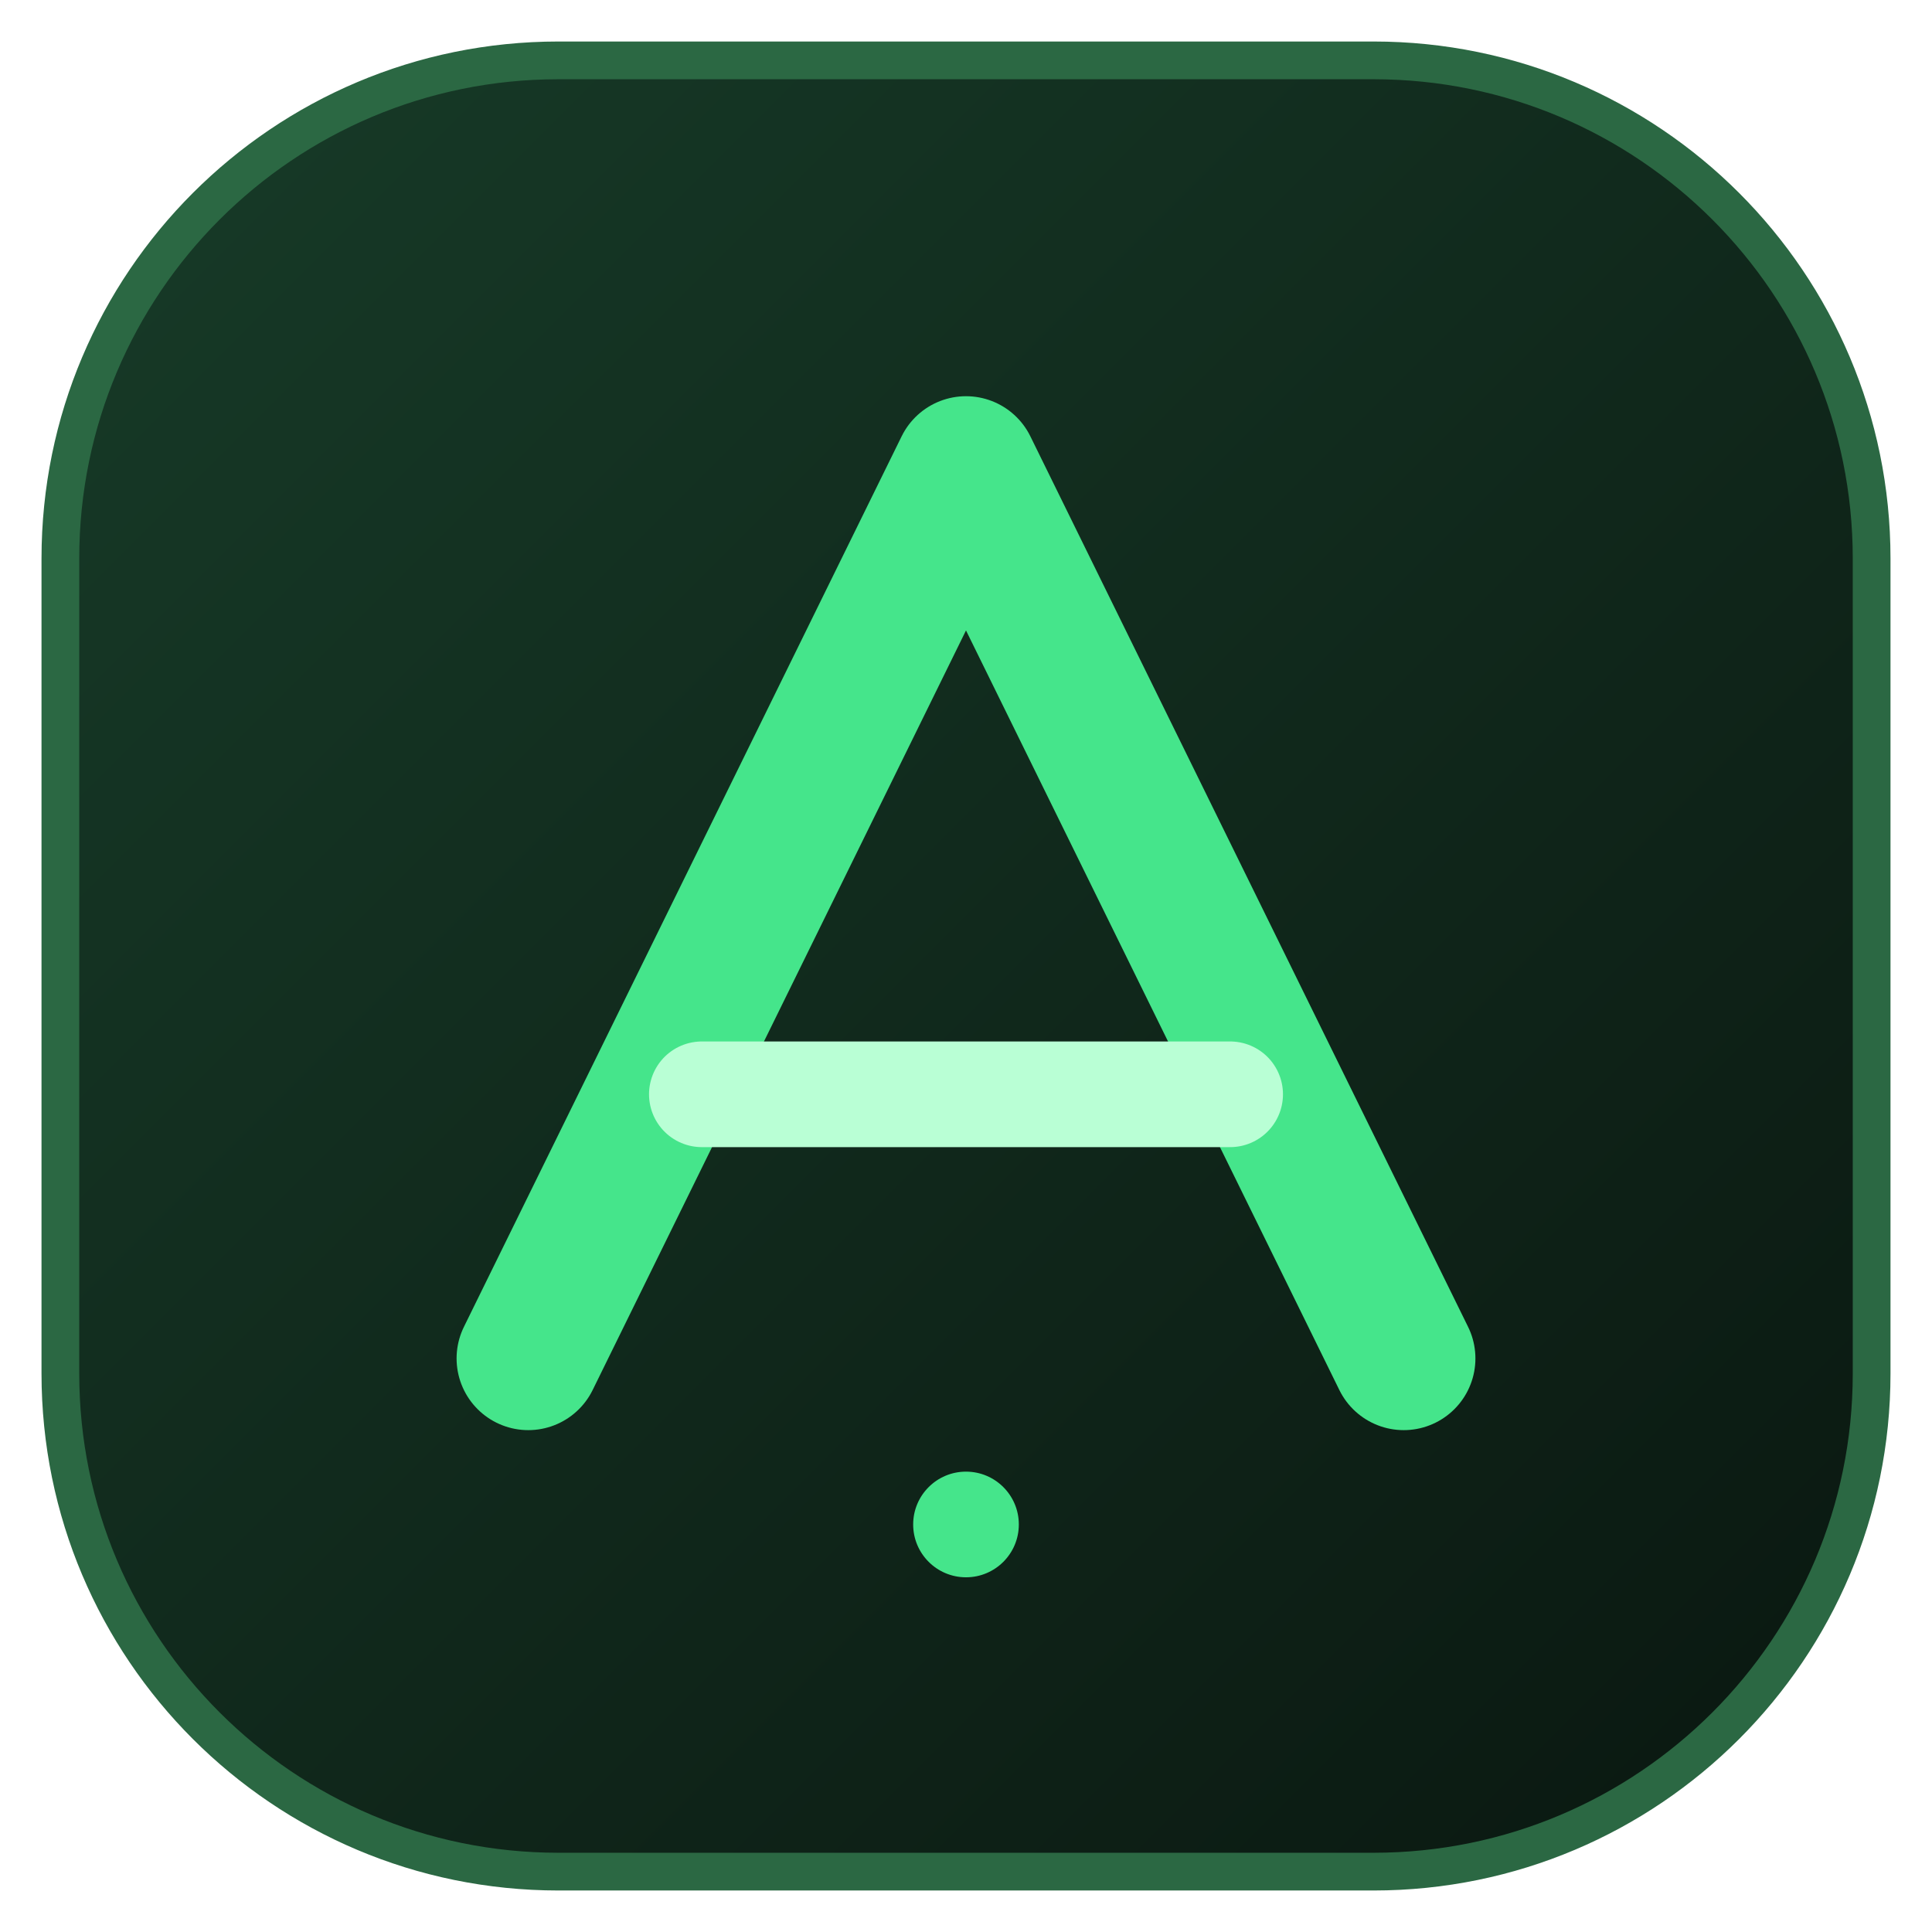
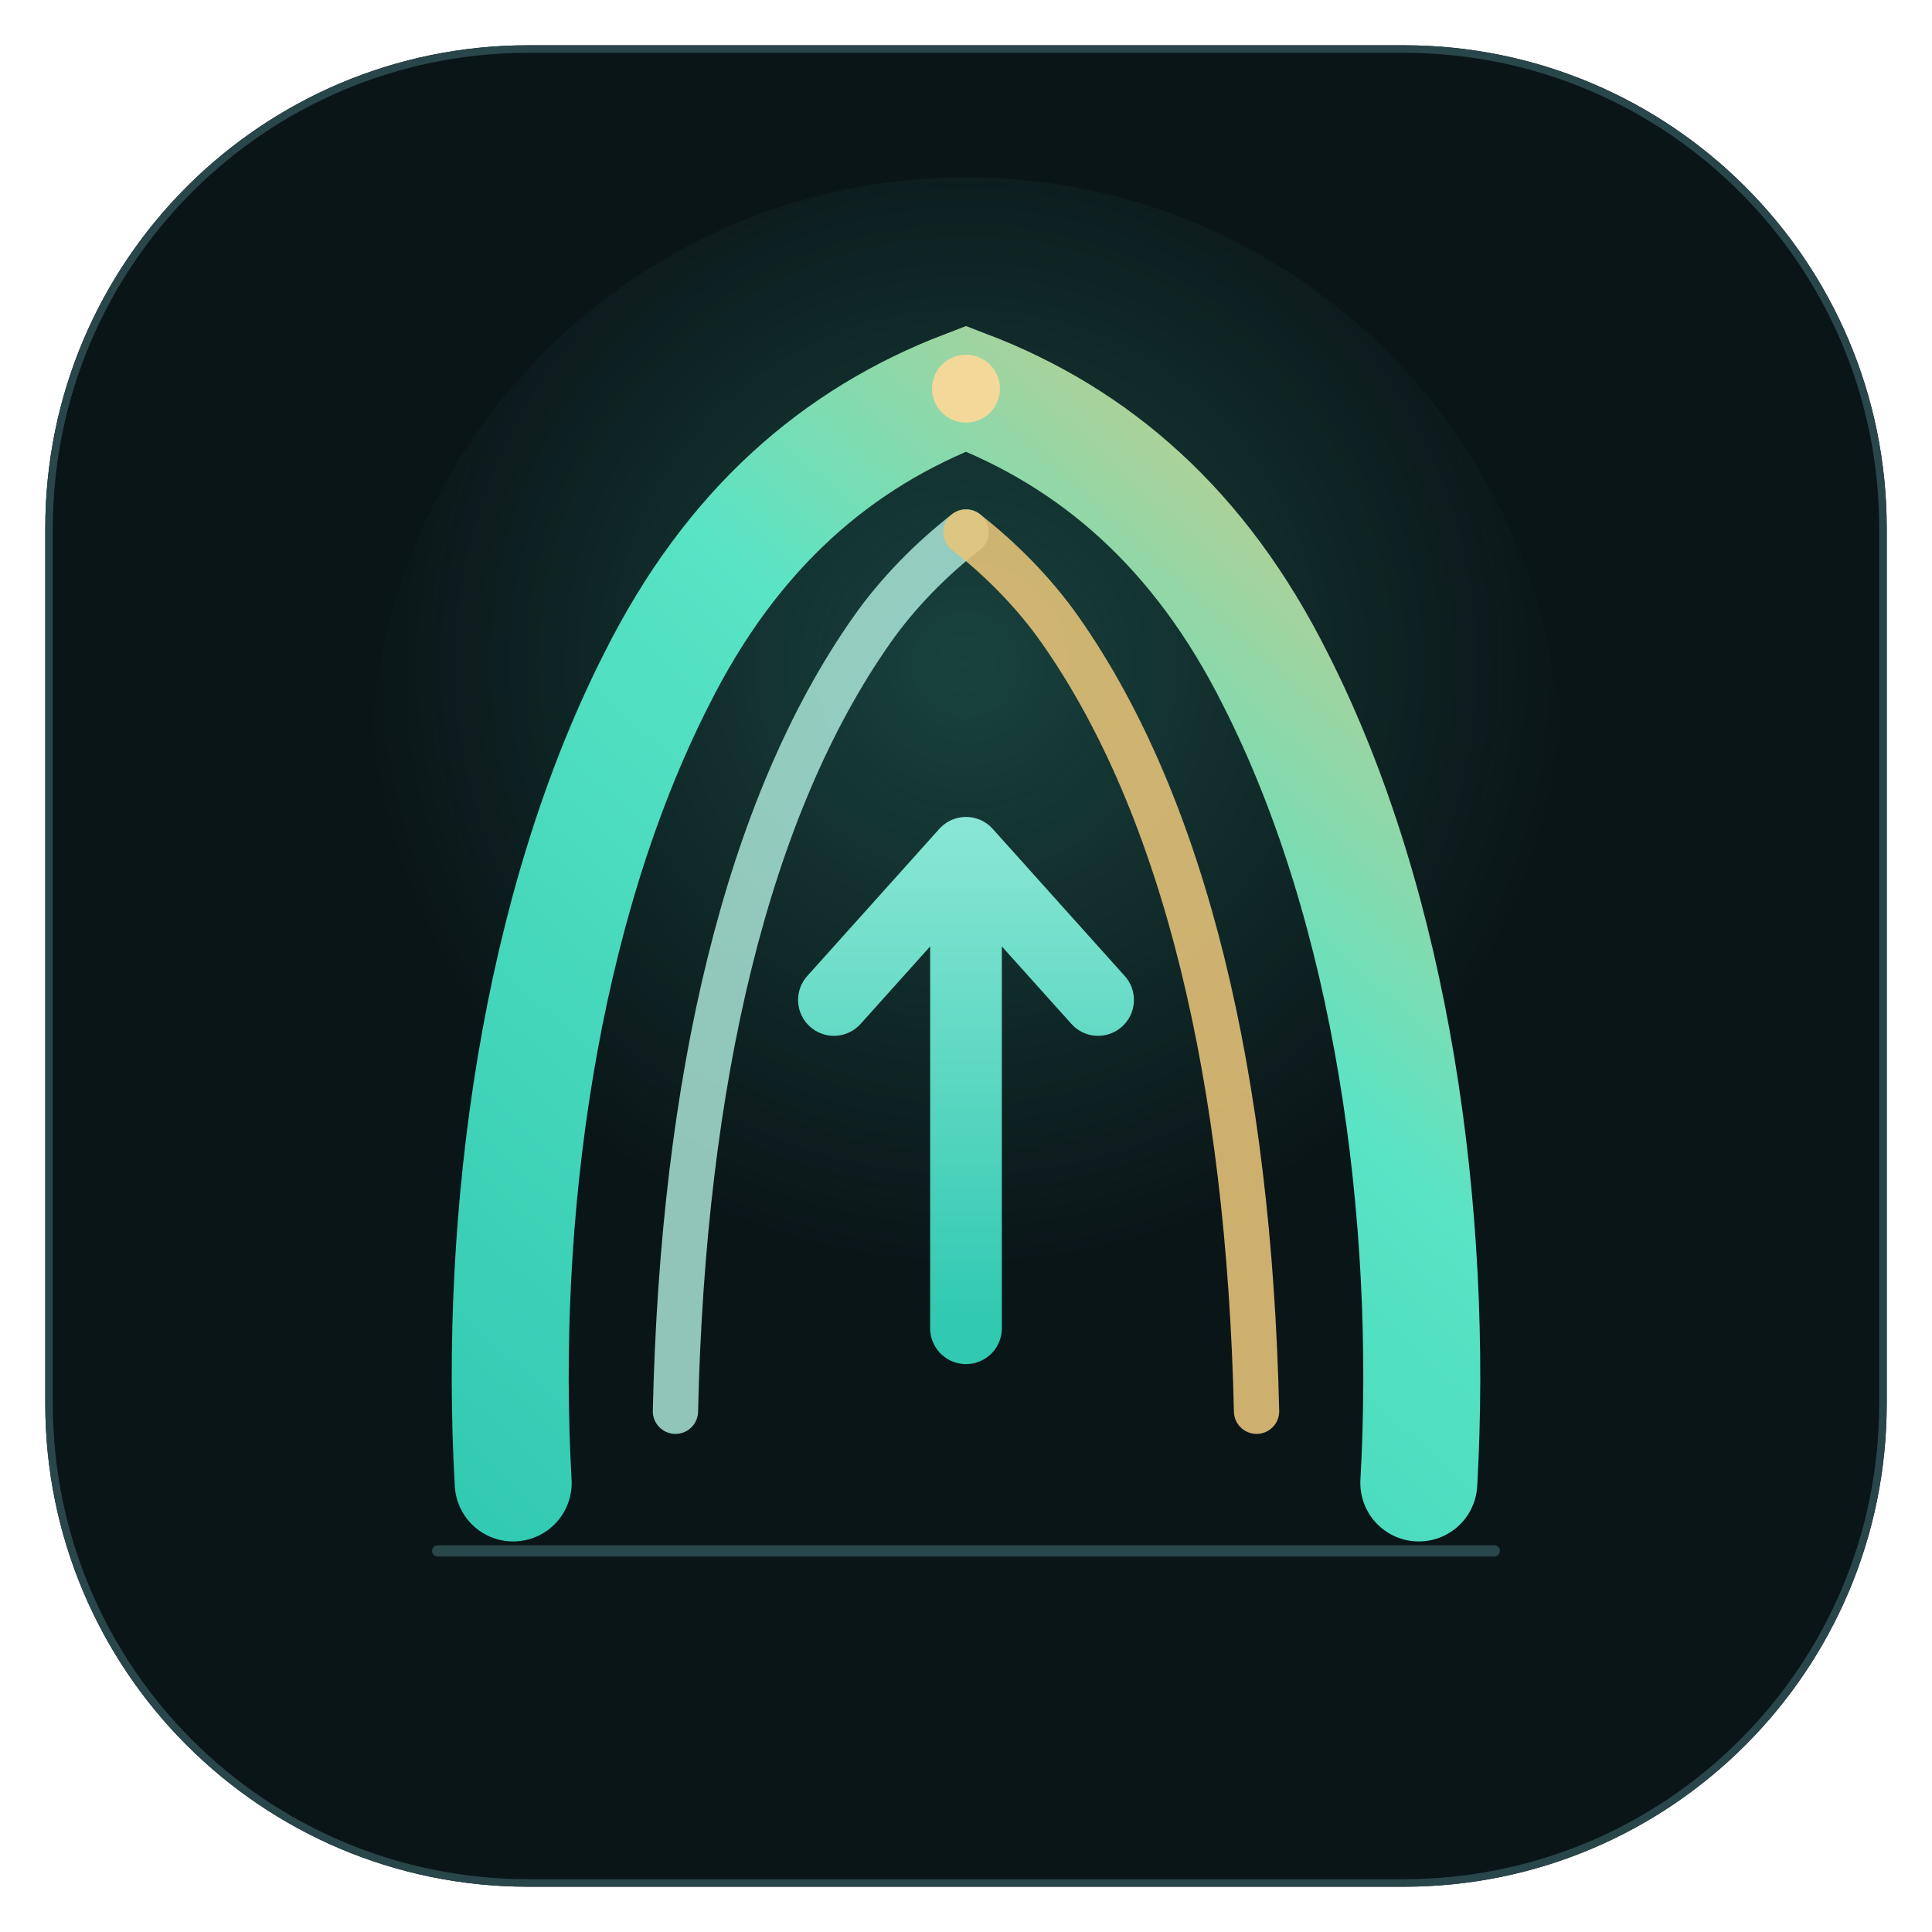
- <svg xmlns="http://www.w3.org/2000/svg" viewBox="0 0 256 256">
+ <svg xmlns="http://www.w3.org/2000/svg" viewBox="0 0 512 512" role="img" aria-labelledby="title desc">
  <defs>
-     <linearGradient id="g" x1="0" y1="0" x2="1" y2="1">
-       <stop offset="0" stop-color="#173b28" />
-       <stop offset="1" stop-color="#0a1710" />
+     <linearGradient id="portal" x1="110" y1="400" x2="392" y2="92" gradientUnits="userSpaceOnUse">
+       <stop offset="0" stop-color="#31C9B1" />
+       <stop offset="0.58" stop-color="#58E4C5" />
+       <stop offset="1" stop-color="#E8C47A" />
    </linearGradient>
+     <linearGradient id="path" x1="256" y1="350" x2="256" y2="148" gradientUnits="userSpaceOnUse">
+       <stop offset="0" stop-color="#31C9B1" />
+       <stop offset="1" stop-color="#B7F6E7" />
+     </linearGradient>
+     <radialGradient id="glow" cx="0" cy="0" r="1" gradientTransform="translate(256 176) rotate(90) scale(160)" gradientUnits="userSpaceOnUse">
+       <stop stop-color="#4AE3C5" stop-opacity=".22" />
+       <stop offset="1" stop-color="#4AE3C5" stop-opacity="0" />
+     </radialGradient>
  </defs>
-   <rect x="8" y="8" width="240" height="240" rx="66" fill="url(#g)" stroke="#2b6843" stroke-width="5" />
-   <path d="M70 180 L128 62 L186 180" fill="none" stroke="#45e58b" stroke-width="19" stroke-linecap="round" stroke-linejoin="round" />
-   <path d="M93 145 H163" fill="none" stroke="#b9ffd5" stroke-width="14" stroke-linecap="round" />
-   <circle cx="128" cy="202" r="7" fill="#45e58b" />
+   <rect x="12" y="12" width="488" height="488" rx="128" fill="#0A1518" />
+   <rect x="13" y="13" width="486" height="486" rx="127" stroke="#29464A" stroke-width="2" fill="none" />
+   <circle cx="256" cy="205" r="158" fill="url(#glow)" />
+   <path d="M136 393C132 322 143 241 174 180C194 140 222 116 256 103C290 116 318 140 338 180C369 241 380 322 376 393" fill="none" stroke="url(#portal)" stroke-width="31" stroke-linecap="round" />
+   <path d="M179 374C181 286 198 214 231 167C238 157 247 148 256 141" fill="none" stroke="#B7F6E7" stroke-opacity=".78" stroke-width="12" stroke-linecap="round" />
+   <path d="M333 374C331 286 314 214 281 167C274 157 265 148 256 141" fill="none" stroke="#E8C47A" stroke-opacity=".88" stroke-width="12" stroke-linecap="round" />
+   <path d="M256 352V230M221 265L256 226L291 265" fill="none" stroke="url(#path)" stroke-width="19" stroke-linecap="round" stroke-linejoin="round" />
+   <circle cx="256" cy="103" r="9" fill="#F4D89A" />
+   <path d="M116 411H396" stroke="#29464A" stroke-width="3" stroke-linecap="round" />
</svg>
